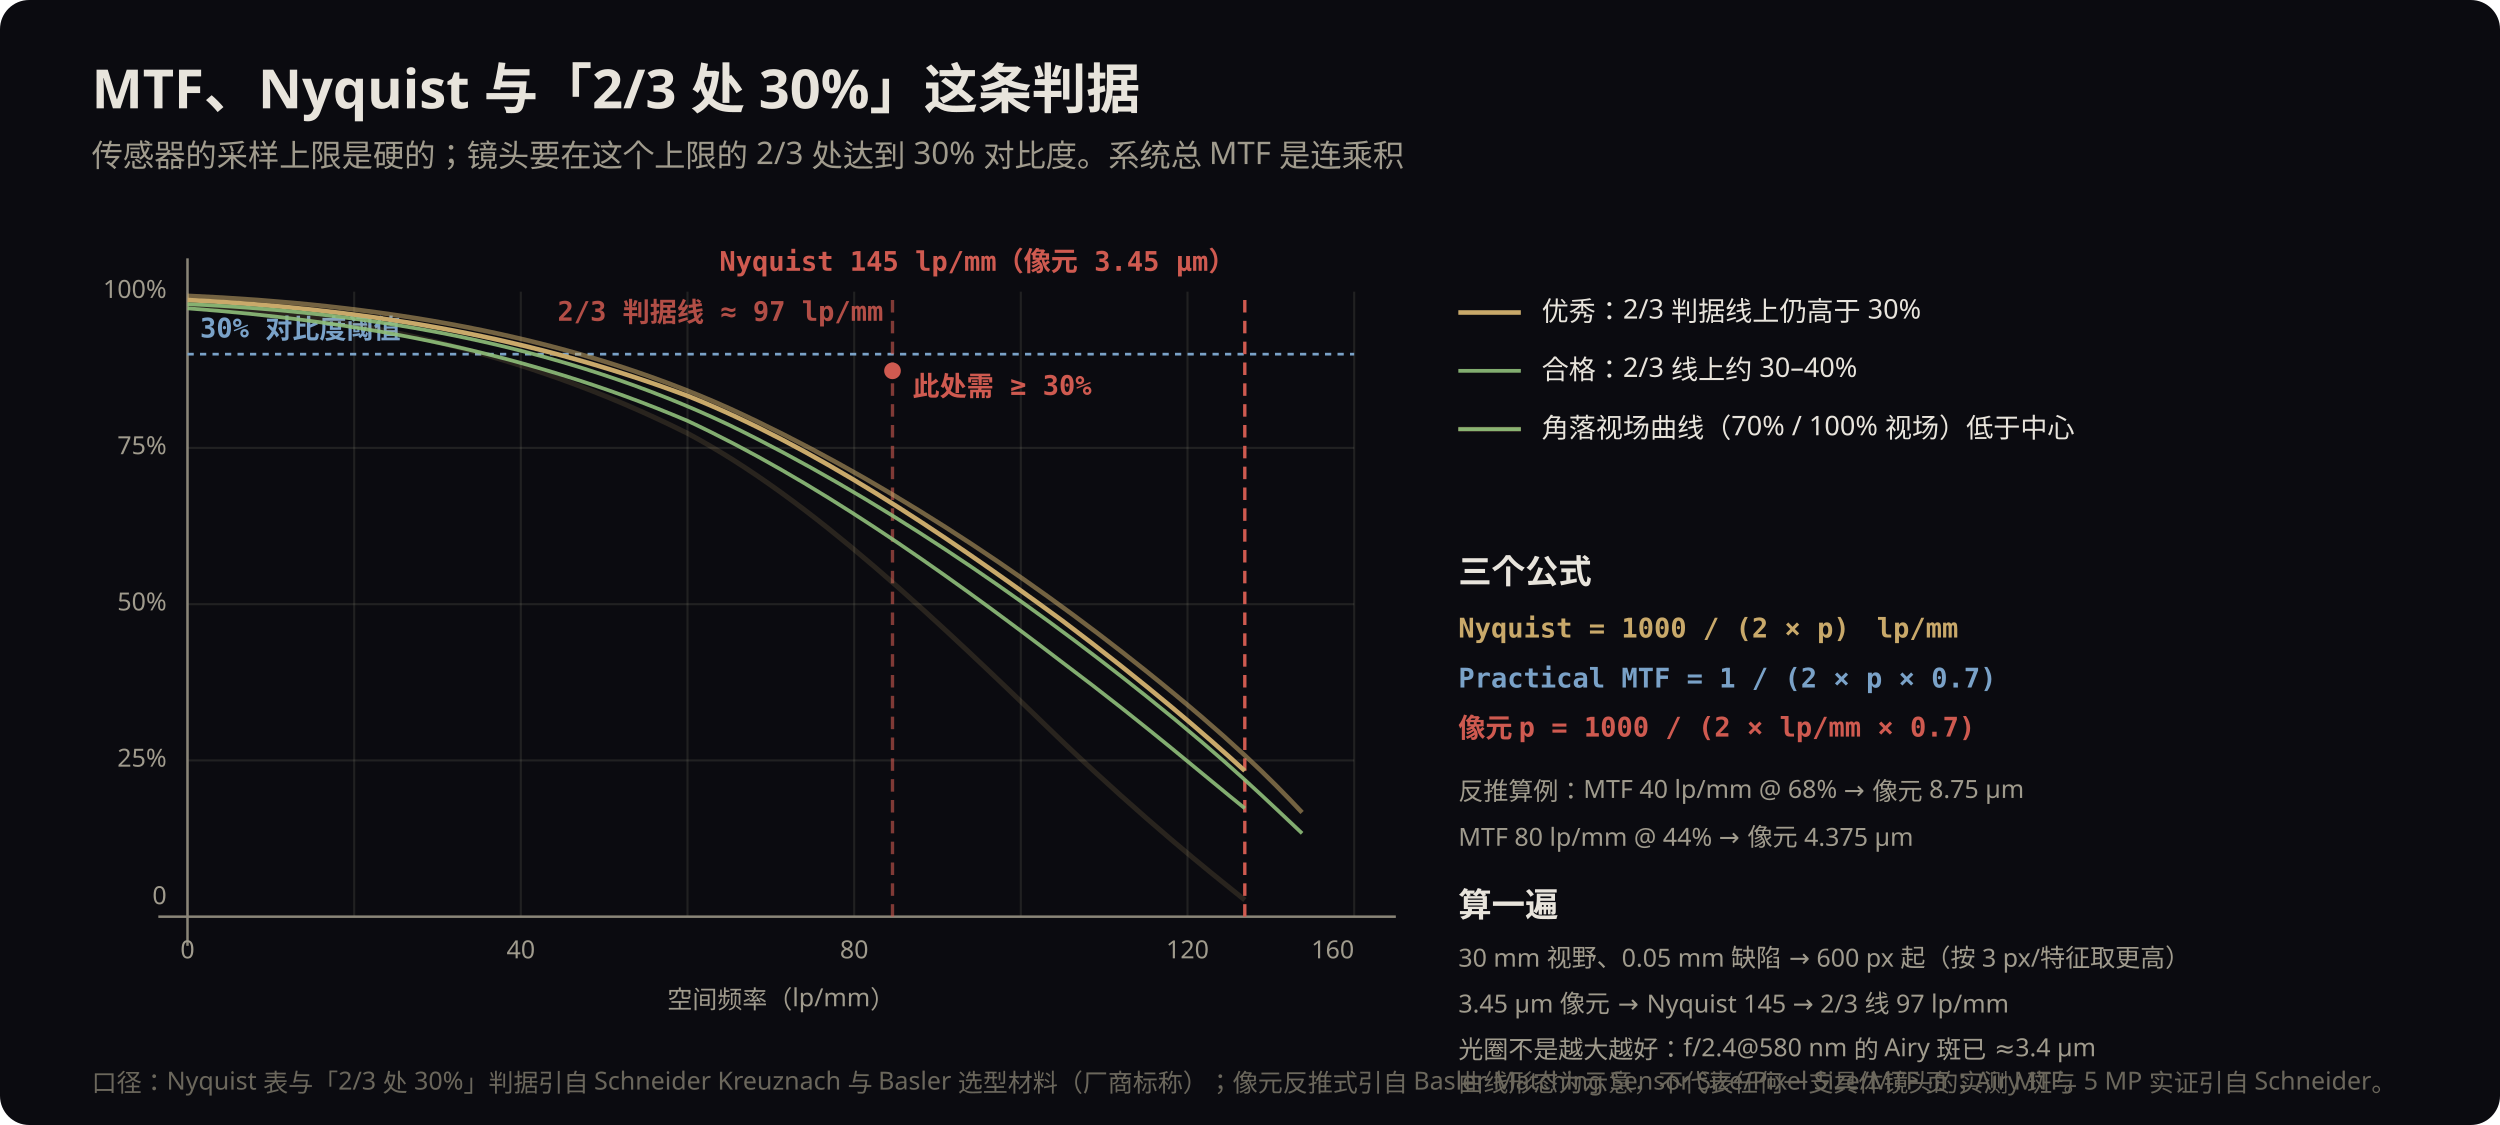
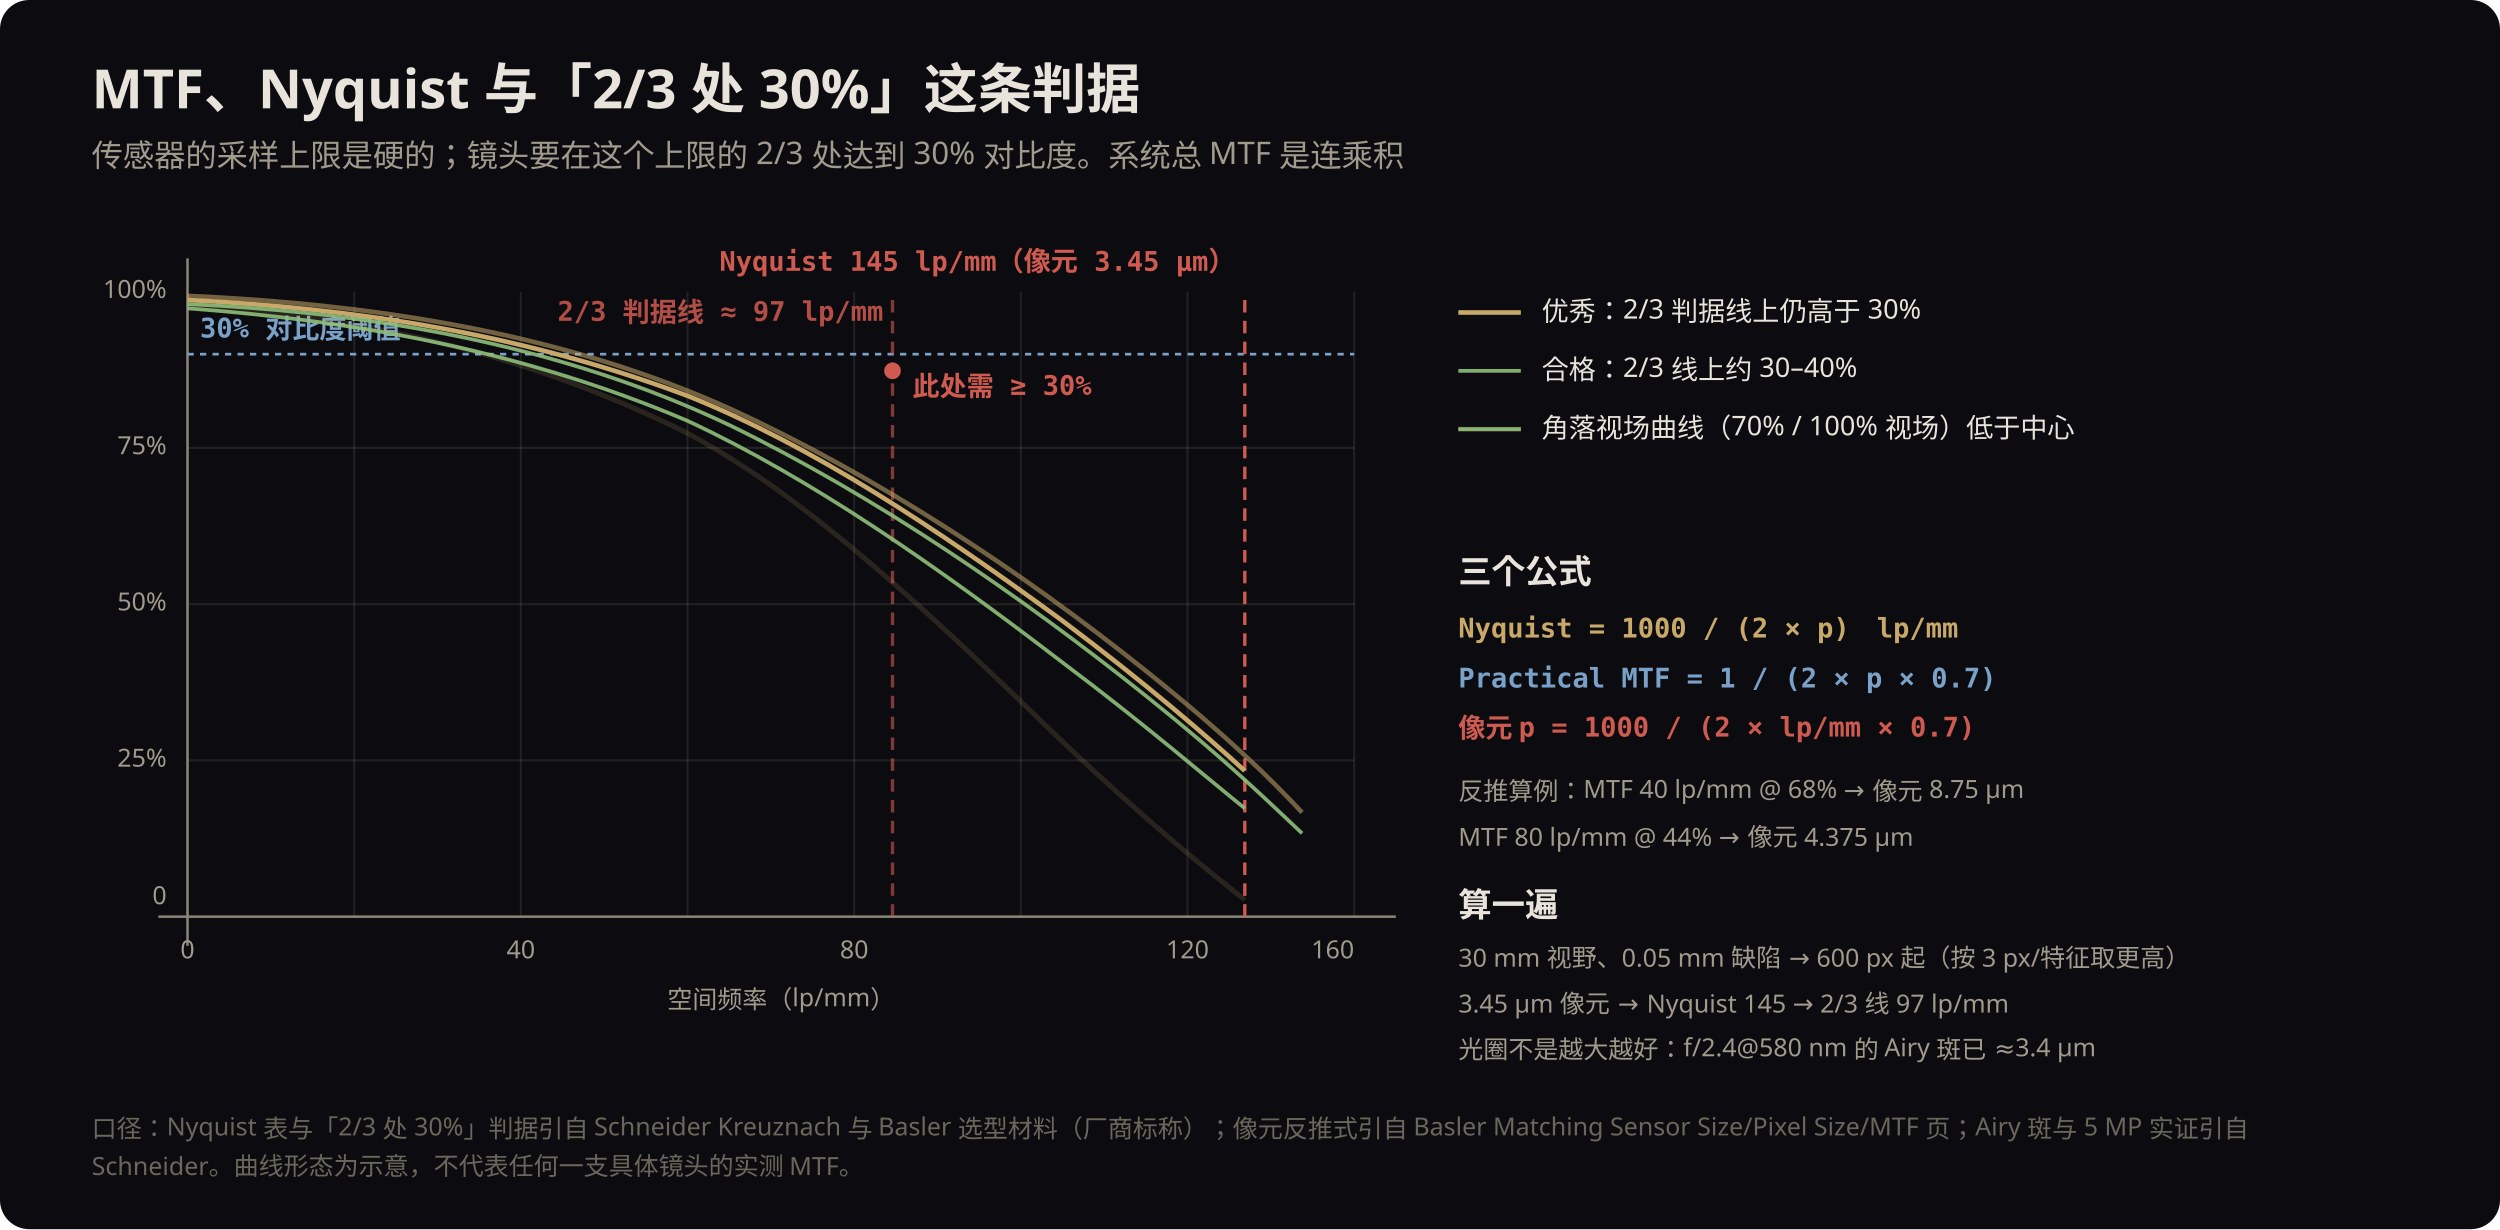
- <svg xmlns="http://www.w3.org/2000/svg" viewBox="0 0 1200 540" width="100%" role="img" aria-label="Nyquist 频率与 2/3 判据、典型 MTF 曲线">
+ <svg xmlns="http://www.w3.org/2000/svg" viewBox="0 0 1200 590" width="100%" role="img" aria-label="Nyquist 频率与 2/3 判据、典型 MTF 曲线">
  <style>
    .bg{fill:#0b0b10}
    .ttl{fill:#e8e4dc;font:600 26px 'Noto Sans SC','PingFang SC','Microsoft YaHei',sans-serif}
    .sub{fill:#a09b8d;font:400 15px 'Noto Sans SC','PingFang SC','Microsoft YaHei',sans-serif}
    .hd{fill:#e8e4dc;font:600 16px 'Noto Sans SC','PingFang SC',sans-serif}
    .lb{fill:#e8e4dc;font:400 13px 'Noto Sans SC','PingFang SC',sans-serif}
    .sm{fill:#a09b8d;font:400 12px 'Noto Sans SC','PingFang SC',sans-serif}
    .xs{fill:#6b675c;font:400 11px 'Noto Sans SC','PingFang SC',sans-serif}
    .foot{fill:#6b675c;font:400 12px 'Noto Sans SC','PingFang SC','Microsoft YaHei',sans-serif}
    .mon{fill:#c9a96a;font:600 13px 'JetBrains Mono',Consolas,monospace}
    .moc{fill:#7aa2c8;font:600 13px 'JetBrains Mono',Consolas,monospace}
    .mor{fill:#cf5a50;font:600 13px 'JetBrains Mono',Consolas,monospace}
    .ax{fill:none;stroke:#8a8578;stroke-width:1.2}
    .grid{fill:none;stroke:#8a8578;stroke-opacity:.18;stroke-width:1}
    .nyq{fill:none;stroke:#cf5a50;stroke-width:1.6;stroke-dasharray:6 4}
    .thr{fill:none;stroke:#7aa2c8;stroke-width:1.3;stroke-dasharray:3 3}
    .thr2{fill:none;stroke:#7aa2c8;stroke-width:1;stroke-dasharray:2 3;stroke-opacity:.7}
    .c1{fill:none;stroke:#c9a96a;stroke-width:2.2}
    .c2{fill:none;stroke:#8fbf7a;stroke-width:1.8;stroke-opacity:.9}
    .dif{fill:none;stroke:#c9a96a;stroke-width:2.4;stroke-opacity:.16}
  </style>
-   <rect class="bg" x="0" y="0" width="1200" height="540" rx="14" />
-   <text class="ttl" x="44" y="52">MTF、Nyquist 与「2/3 处 30%」这条判据</text>
-   <text class="sub" x="44" y="80">传感器的采样上限是硬的；镜头要在这个上限的 2/3 处达到 30% 对比度。系统总 MTF 是连乘积</text>
+   <rect class="bg" x="0" y="0" width="1200" height="590" rx="14" />
+   <text class="ttl" x="44" y="52">MTF、Nyquist 与「2/3 处 30%」这条判据
+ </text>
+   <text class="sub" x="44" y="80">传感器的采样上限是硬的；镜头要在这个上限的 2/3 处达到 30% 对比度。系统总 MTF 是连乘积
+ </text>
  <g transform="translate(90,440)">
    <line class="grid" x1="0" y1="-300" x2="0" y2="0" />
    <line class="grid" x1="0" y1="-225" x2="560" y2="-225" />
    <line class="grid" x1="0" y1="-150" x2="560" y2="-150" />
    <line class="grid" x1="0" y1="-75" x2="560" y2="-75" />
    <line class="grid" x1="80" y1="0" x2="80" y2="-300" />
    <line class="grid" x1="160" y1="0" x2="160" y2="-300" />
    <line class="grid" x1="240" y1="0" x2="240" y2="-300" />
    <line class="grid" x1="320" y1="0" x2="320" y2="-300" />
    <line class="grid" x1="400" y1="0" x2="400" y2="-300" />
    <line class="grid" x1="480" y1="0" x2="480" y2="-300" />
    <line class="grid" x1="560" y1="0" x2="560" y2="-300" />
    <line class="ax" x1="-14" y1="0" x2="580" y2="0" />
    <line class="ax" x1="0" y1="14" x2="0" y2="-316" />
-     <text class="sm" x="-10" y="-6" text-anchor="end">0</text>
-     <text class="sm" x="-10" y="-72" text-anchor="end">25%</text>
-     <text class="sm" x="-10" y="-147" text-anchor="end">50%</text>
-     <text class="sm" x="-10" y="-222" text-anchor="end">75%</text>
-     <text class="sm" x="-10" y="-297" text-anchor="end">100%</text>
-     <text class="sm" x="0" y="20" text-anchor="middle">0</text>
-     <text class="sm" x="160" y="20" text-anchor="middle">40</text>
-     <text class="sm" x="320" y="20" text-anchor="middle">80</text>
-     <text class="sm" x="480" y="20" text-anchor="middle">120</text>
-     <text class="sm" x="560" y="20" text-anchor="end">160</text>
-     <text class="sm" x="285" y="44" text-anchor="middle">空间频率（lp/mm）</text>
+     <text class="sm" x="-10" y="-6" text-anchor="end">0
+ </text>
+     <text class="sm" x="-10" y="-72" text-anchor="end">25%
+ </text>
+     <text class="sm" x="-10" y="-147" text-anchor="end">50%
+ </text>
+     <text class="sm" x="-10" y="-222" text-anchor="end">75%
+ </text>
+     <text class="sm" x="-10" y="-297" text-anchor="end">100%
+ </text>
+     <text class="sm" x="0" y="20" text-anchor="middle">0
+ </text>
+     <text class="sm" x="160" y="20" text-anchor="middle">40
+ </text>
+     <text class="sm" x="320" y="20" text-anchor="middle">80
+ </text>
+     <text class="sm" x="480" y="20" text-anchor="middle">120
+ </text>
+     <text class="sm" x="560" y="20" text-anchor="end">160
+ </text>
+     <text class="sm" x="285" y="44" text-anchor="middle">空间频率（lp/mm）
+ </text>
    <line class="thr" x1="0" y1="-270" x2="560" y2="-270" />
-     <text class="moc" x="6" y="-278">30% 对比度阈值</text>
+     <text class="moc" x="6" y="-278">30% 对比度阈值
+ </text>
    <line class="nyq" x1="507.5" y1="0" x2="507.5" y2="-300" />
-     <text class="mor" x="503" y="-310" text-anchor="end">Nyquist 145 lp/mm（像元 3.45 µm）</text>
+     <text class="mor" x="503" y="-310" text-anchor="end">Nyquist 145 lp/mm（像元 3.45 µm）
+ </text>
    <line class="nyq" x1="338.4" y1="0" x2="338.4" y2="-300" stroke-opacity=".6" />
-     <text class="mor" x="334" y="-286" text-anchor="end" fill-opacity=".85">2/3 判据线 ≈ 97 lp/mm</text>
+     <text class="mor" x="334" y="-286" text-anchor="end" fill-opacity=".85">2/3 判据线 ≈ 97 lp/mm
+ </text>
    <path class="dif" d="M0 -294 C80 -288 160 -272 240 -232 C300 -200 360 -142 420 -84 C460 -46 490 -22 507.5 -8" />
    <path class="c1" d="M0 -296 C80 -292 160 -280 240 -250 C300 -226 360 -186 420 -142 C460 -112 490 -86 507.5 -70" />
    <path class="c2" d="M0 -292 C80 -286 160 -272 240 -238 C300 -210 360 -168 420 -122 C460 -92 490 -66 507.5 -52" />
    <path class="c1" d="M0 -298 C90 -294 180 -280 260 -244 C330 -212 400 -166 460 -118 C500 -86 520 -66 535 -50" stroke-opacity=".55" stroke-width="1.6" />
    <path class="c2" d="M0 -294 C90 -290 180 -274 260 -236 C330 -202 400 -154 460 -106 C500 -74 520 -54 535 -40" stroke-opacity=".45" stroke-width="1.4" />
    <circle cx="338.4" cy="-262" r="4" fill="#cf5a50" />
-     <text class="mor" x="348" y="-250">此处需 ≥ 30%</text>
+     <text class="mor" x="348" y="-250">此处需 ≥ 30%
+ </text>
  </g>
  <g transform="translate(700,150)">
    <path class="c1" d="M0 0 L30 0" />
-     <text class="lb" x="40" y="4">优秀：2/3 判据线上仍高于 30%</text>
+     <text class="lb" x="40" y="4">优秀：2/3 判据线上仍高于 30%
+ </text>
    <path class="c2" d="M0 28 L30 28" />
-     <text class="lb" x="40" y="32">合格：2/3 线上约 30–40%</text>
+     <text class="lb" x="40" y="32">合格：2/3 线上约 30–40%
+ </text>
    <path class="c1" d="M0 56 L30 56" stroke-opacity=".45" stroke-width="1.5" />
    <path class="c2" d="M0 56 L30 56" stroke-opacity=".35" stroke-width="1.2" />
-     <text class="lb" x="40" y="60">角落视场曲线（70% / 100% 视场）低于中心</text>
+     <text class="lb" x="40" y="60">角落视场曲线（70% / 100% 视场）低于中心
+ </text>
  </g>
  <g transform="translate(700,280)">
-     <text class="hd" x="0" y="0">三个公式</text>
-     <text class="mon" x="0" y="26">Nyquist = 1000 / (2 × p)　lp/mm</text>
-     <text class="moc" x="0" y="50">Practical MTF = 1 / (2 × p × 0.7)</text>
-     <text class="mor" x="0" y="74">像元 p = 1000 / (2 × lp/mm × 0.7)</text>
-     <text class="sm" x="0" y="104">反推算例：MTF 40 lp/mm @ 68% → 像元 8.75 µm</text>
-     <text class="sm" x="0" y="126">MTF 80 lp/mm @ 44% → 像元 4.375 µm</text>
+     <text class="hd" x="0" y="0">三个公式
+ </text>
+     <text class="mon" x="0" y="26">Nyquist = 1000 / (2 × p)　lp/mm
+ </text>
+     <text class="moc" x="0" y="50">Practical MTF = 1 / (2 × p × 0.7)
+ </text>
+     <text class="mor" x="0" y="74">像元 p = 1000 / (2 × lp/mm × 0.7)
+ </text>
+     <text class="sm" x="0" y="104">反推算例：MTF 40 lp/mm @ 68% → 像元 8.75 µm
+ </text>
+     <text class="sm" x="0" y="126">MTF 80 lp/mm @ 44% → 像元 4.375 µm
+ </text>
  </g>
  <g transform="translate(700,440)">
-     <text class="hd" x="0" y="0">算一遍</text>
-     <text class="sm" x="0" y="24">30 mm 视野、0.05 mm 缺陷 → 600 px 起（按 3 px/特征取更高）</text>
-     <text class="sm" x="0" y="46">3.45 µm 像元 → Nyquist 145 → 2/3 线 97 lp/mm</text>
-     <text class="sm" x="0" y="68">光圈不是越大越好：f/2.4@580 nm 的 Airy 斑已 ≈3.4 µm</text>
+     <text class="hd" x="0" y="0">算一遍
+ </text>
+     <text class="sm" x="0" y="24">30 mm 视野、0.05 mm 缺陷 → 600 px 起（按 3 px/特征取更高）
+ </text>
+     <text class="sm" x="0" y="46">3.45 µm 像元 → Nyquist 145 → 2/3 线 97 lp/mm
+ </text>
+     <text class="sm" x="0" y="68">光圈不是越大越好：f/2.4@580 nm 的 Airy 斑已 ≈3.4 µm
+ </text>
  </g>
-   <text class="foot" x="44" y="524">口径：Nyquist 表与「2/3 处 30%」判据引自 Schneider Kreuznach 与 Basler 选型材料（厂商标称）；像元反推式引自 Basler Matching Sensor Size/Pixel Size/MTF 页；Airy 斑与 5 MP 实证引自 Schneider。</text>
-   <text class="foot" x="700" y="524">曲线形态为示意，不代表任何一支具体镜头的实测 MTF。</text>
+   <text class="foot" x="44" y="546">口径：Nyquist 表与「2/3 处 30%」判据引自 Schneider Kreuznach 与 Basler 选型材料（厂商标称）；像元反推式引自 Basler Matching Sensor Size/Pixel Size/MTF 页；Airy 斑与 5 MP 实证引自
+ </text>
+   <text class="foot" x="44" y="564">Schneider。曲线形态为示意，不代表任何一支具体镜头的实测 MTF。
+ </text>
</svg>
